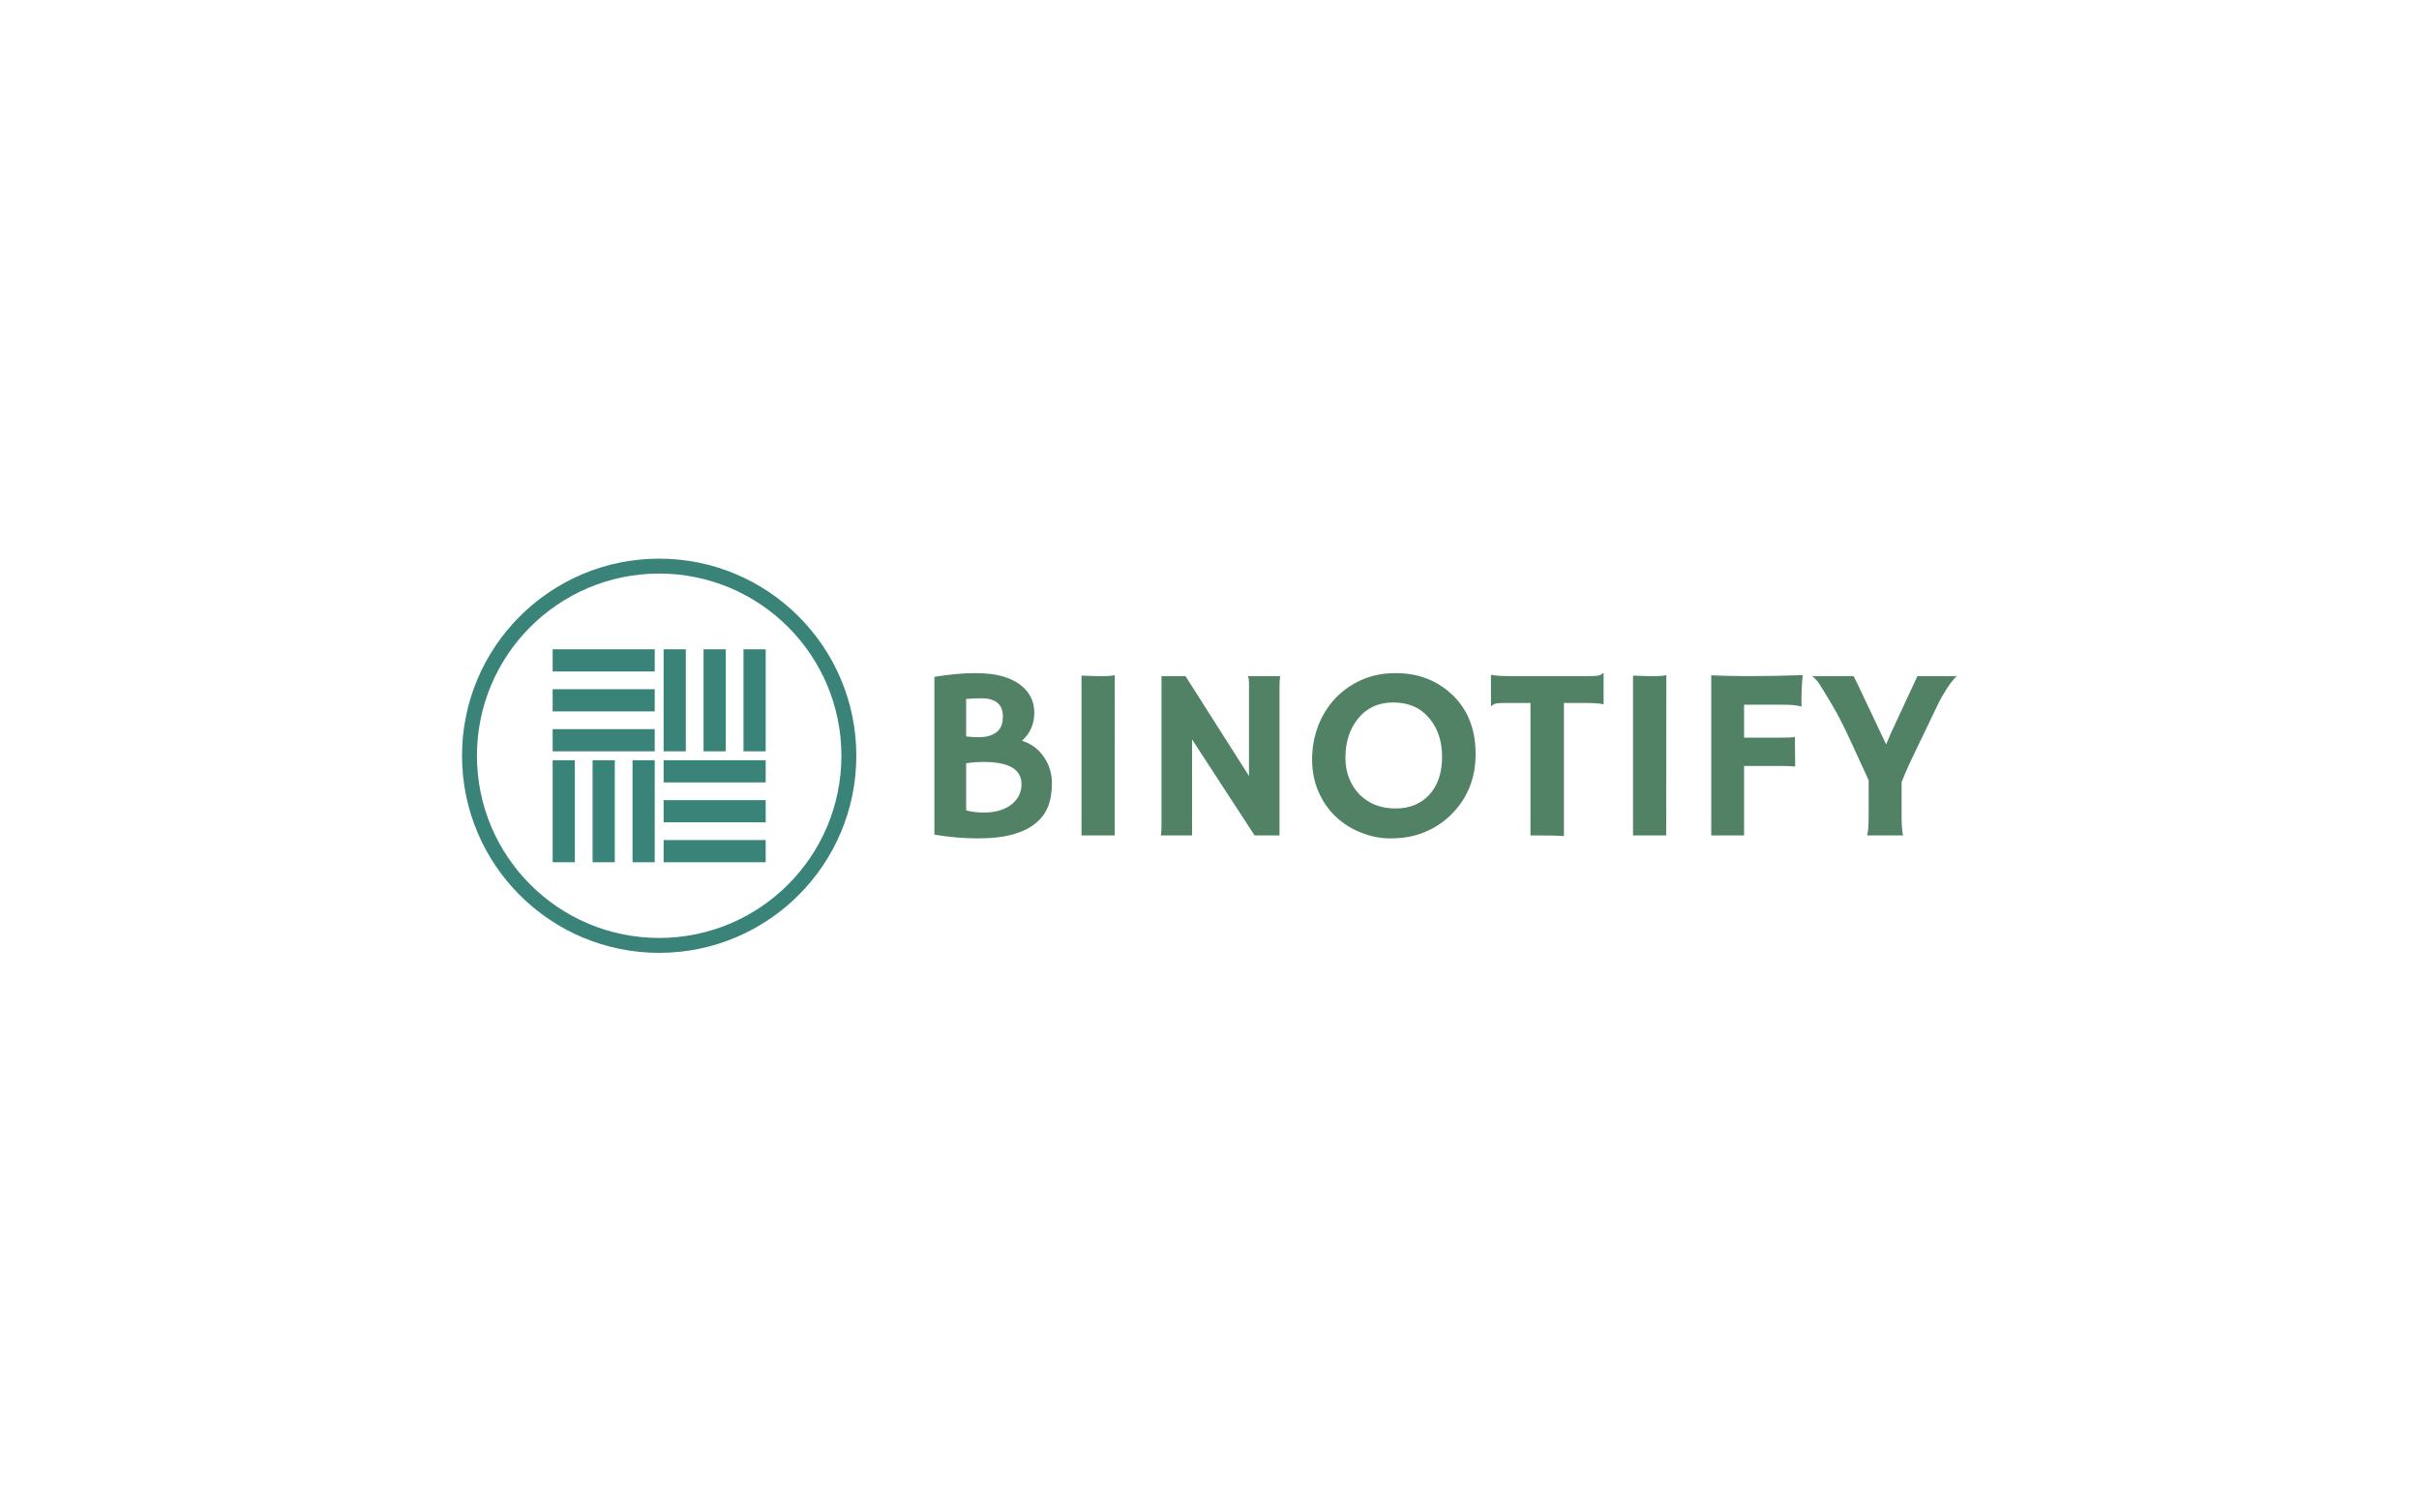
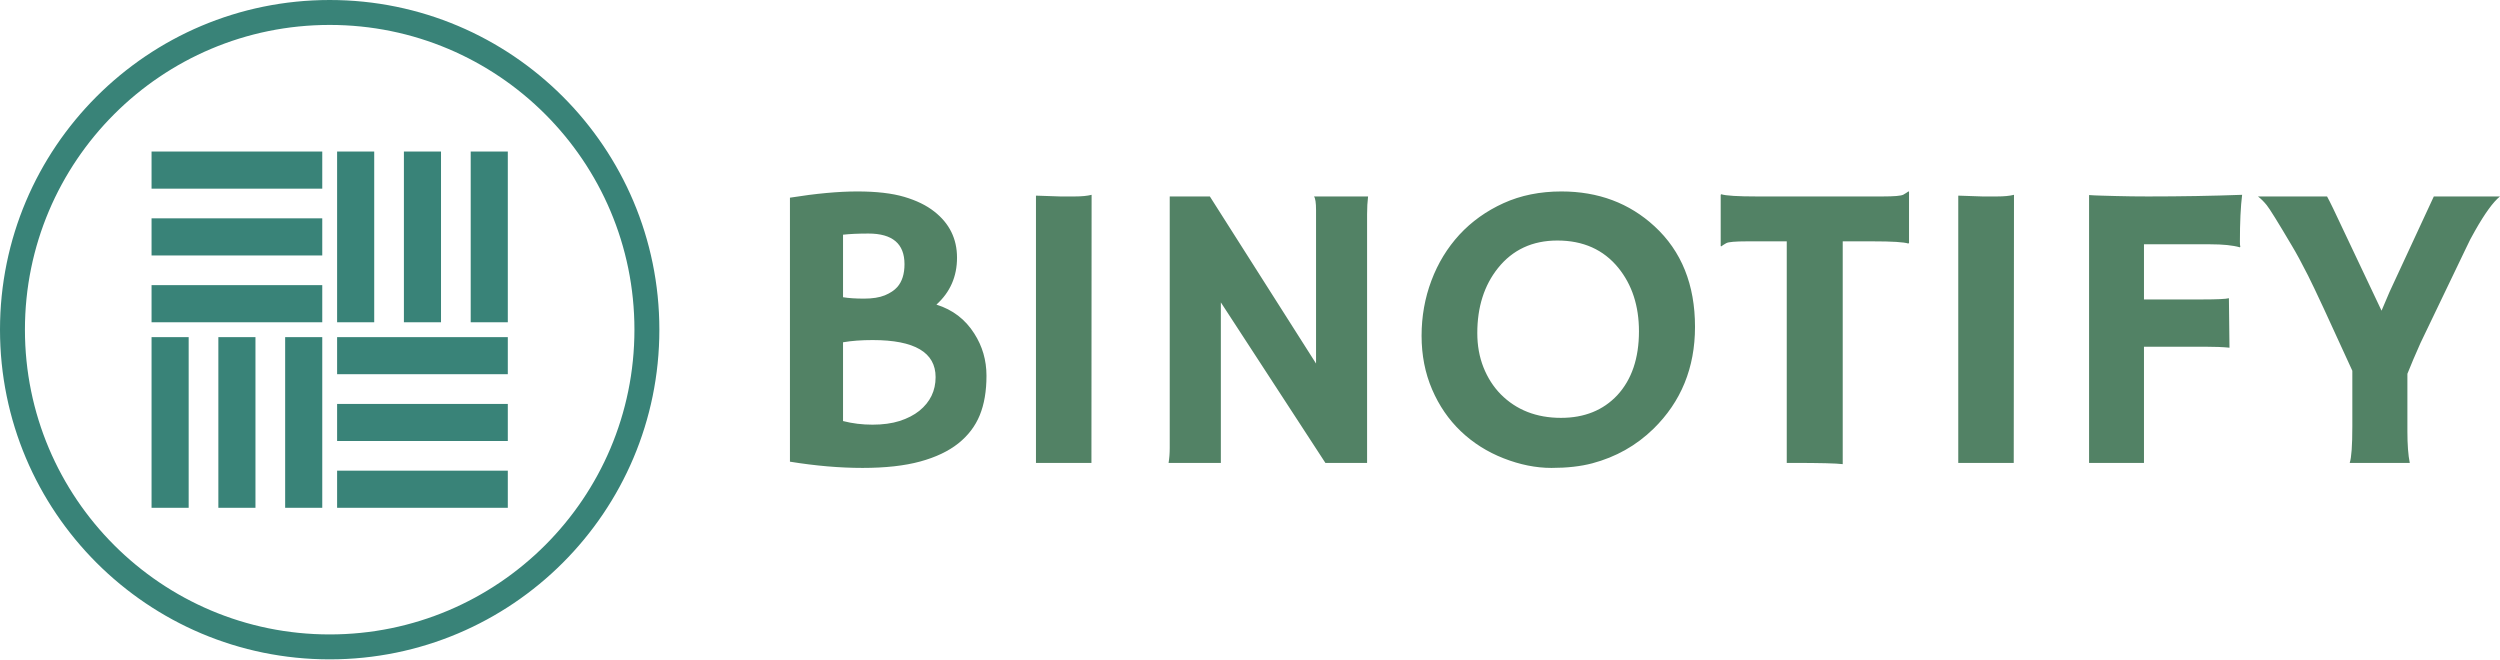
- <svg xmlns="http://www.w3.org/2000/svg" viewBox="0 0 640 400">
-   <g id="tight-bounds" transform="matrix(1,0,0,1,122.24,147.8416)">
-     <svg viewBox="0 0 395.52 104.317" height="104.317" width="395.52">
-       <g>
-         <svg viewBox="0 0 578.212 152.501" height="104.317" width="395.52">
-           <g transform="matrix(1,0,0,1,182.6919,44.27902)">
-             <svg viewBox="0 0 395.52 63.943" height="63.943" width="395.52">
-               <g>
-                 <svg viewBox="0 0 395.52 63.943" height="63.943" width="395.52">
-                   <g>
-                     <svg viewBox="0 0 395.52 63.943" height="63.943" width="395.52">
-                       <g transform="matrix(1,0,0,1,0,0)">
-                         <svg width="395.52" viewBox="4.2 -33.08 208.38 33.69" height="63.943" data-palette-color="#528265">
-                           <path d="M24.72-2.38Q22.92-0.95 20.07-0.17 17.21 0.61 13.05 0.61 8.89 0.61 4.2-0.15L4.2-0.15 4.2-32.32Q8.94-33.08 12.41-33.08 15.89-33.08 18.13-32.42 20.36-31.76 21.78-30.64L21.78-30.64Q24.56-28.47 24.56-25.01 24.56-21.56 22.05-19.29L22.05-19.29Q25.02-18.36 26.66-15.77L26.66-15.77Q28.15-13.45 28.15-10.63 28.15-7.81 27.33-5.81 26.51-3.81 24.72-2.38ZM10.67-27.81L10.67-20.19Q11.69-20.02 13.23-20.02 14.77-20.02 15.76-20.42 16.75-20.83 17.29-21.44L17.29-21.44Q18.16-22.44 18.16-24.22L18.16-24.22Q18.16-27.95 13.77-27.95L13.77-27.95Q11.91-27.95 10.67-27.81L10.67-27.81ZM14.28-14.97L14.28-14.97Q12.23-14.97 10.67-14.7L10.67-14.7 10.67-5.1Q12.38-4.66 14.26-4.66 16.14-4.66 17.57-5.11 18.99-5.57 19.97-6.35L19.97-6.35Q21.95-7.96 21.95-10.45L21.95-10.45Q21.95-14.97 14.28-14.97ZM34.18 0L34.18-32.57Q36.62-32.47 37.13-32.47L37.13-32.47 38.89-32.47Q40.18-32.47 40.96-32.67L40.96-32.67 40.94 0 34.18 0ZM56.71 0L50.34 0Q50.48-0.83 50.48-1.81L50.48-1.81 50.48-32.47 55.37-32.47 68.31-12.11 68.31-30.81Q68.31-32.15 68.06-32.47L68.06-32.47 74.65-32.47Q74.53-31.49 74.53-30.32L74.53-30.32 74.53 0 69.45 0 56.71-19.56 56.71 0ZM85.95-3.86Q83.73-5.98 82.45-8.96 81.17-11.94 81.17-15.49 81.17-19.04 82.37-22.22 83.56-25.39 85.78-27.81 88.01-30.22 91.15-31.65 94.3-33.08 98.21-33.08L98.21-33.08Q104.95-33.08 109.56-28.83L109.56-28.83Q114.49-24.29 114.49-16.58L114.49-16.58Q114.49-9.11 109.42-4.15L109.42-4.15Q106.29-1.1 101.97 0.05L101.97 0.05Q99.85 0.61 97 0.61 94.16 0.61 91.17-0.56 88.18-1.73 85.95-3.86ZM87.96-15.82L87.96-15.82Q87.96-13.55 88.71-11.65 89.47-9.74 90.81-8.37L90.81-8.37Q93.67-5.49 98.16-5.49L98.16-5.49Q102.43-5.49 105.02-8.25L105.02-8.25Q107.66-11.11 107.66-16.04L107.66-16.04Q107.66-20.68 105.14-23.78L105.14-23.78Q102.43-27.1 97.72-27.1L97.72-27.1Q93.16-27.1 90.47-23.73L90.47-23.73Q87.96-20.58 87.96-15.82ZM132.49-27L132.49 0.15Q131.31 0 126.45 0L126.45 0 125.67 0 125.67-27 120.84-27Q118.69-27 118.3-26.78 117.91-26.56 117.69-26.39L117.69-26.39 117.62-26.42 117.62-32.67 117.69-32.74Q118.5-32.47 122.04-32.47L122.04-32.47 137.34-32.47Q139.49-32.47 139.88-32.69 140.27-32.91 140.49-33.08L140.49-33.08 140.57-33.06 140.57-26.81 140.49-26.73Q139.69-27 136.15-27L136.15-27 132.49-27ZM146.57 0L146.57-32.57Q149.01-32.47 149.52-32.47L149.52-32.47 151.28-32.47Q152.58-32.47 153.36-32.67L153.36-32.67 153.33 0 146.57 0ZM179.55-20.07L179.62-14.04Q178.45-14.16 176.6-14.16L176.6-14.16 169.2-14.16 169.2 0 162.51 0 162.51-32.64Q163.17-32.59 164.02-32.57L164.02-32.57 165.83-32.52Q167.69-32.47 169.69-32.47L169.69-32.47Q175.69-32.47 181.16-32.67L181.16-32.67Q180.89-30.52 180.89-26.93L180.89-26.93Q180.89-26.54 180.94-26.34L180.94-26.34 180.89-26.27Q179.6-26.64 177.28-26.64L177.28-26.64 169.2-26.64 169.2-19.92 176.33-19.92Q179.01-19.92 179.55-20.07L179.55-20.07ZM201.59 0L194.27 0Q194.59-0.95 194.59-4.44L194.59-4.44 194.59-11.23Q190.36-20.53 189.19-22.84 188.02-25.15 187.21-26.49L187.21-26.49Q184.67-30.79 184.15-31.42 183.63-32.06 183.09-32.47L183.09-32.47 191.51-32.47Q191.78-31.98 192.24-31.03L192.24-31.03 198.15-18.55Q198.57-19.58 199.13-20.85L199.13-20.85Q204.45-32.3 204.52-32.47L204.52-32.47 212.58-32.47Q211.34-31.47 209.53-28.27L209.53-28.27Q208.97-27.32 208.41-26.1L208.41-26.1 202.89-14.6Q201.96-12.52 201.3-10.86L201.3-10.86 201.3-3.86Q201.3-1.42 201.59 0L201.59 0Z" opacity="1" transform="matrix(1,0,0,1,0,0)" fill="#528265" class="undefined-text-0" data-fill-palette-color="primary" id="text-0" />
-                         </svg>
+ <svg xmlns="http://www.w3.org/2000/svg" viewBox="0 0 635.691 167.661" version="1.1" id="svg86" width="635.691" height="167.661">
+   <g id="tight-bounds" transform="translate(119.7293,40.31818)">
+     <g transform="matrix(1.099409,0,0,1.099409,81.12376,8.362564)" id="g17">
+       <svg viewBox="0 0 395.52 63.943" height="63.943" width="395.52" version="1.1" id="svg15">
+         <g id="g13">
+           <svg viewBox="0 0 395.52 63.943" height="63.943" width="395.52" version="1.1" id="svg11">
+             <g id="g9">
+               <svg viewBox="0 0 395.52 63.943" height="63.943" width="395.52" version="1.1" id="svg7">
+                 <g id="g5">
+                   <svg width="395.52" viewBox="4.2 -33.08 208.38 33.69" height="63.943" data-palette-color="#528265" version="1.1" id="svg3">
+                     <path d="m 24.72,-2.38 q -1.8,1.43 -4.65,2.21 -2.86,0.78 -7.02,0.78 -4.16,0 -8.85,-0.76 v 0 -32.17 q 4.74,-0.76 8.21,-0.76 3.48,0 5.72,0.66 2.23,0.66 3.65,1.78 v 0 q 2.78,2.17 2.78,5.63 0,3.45 -2.51,5.72 v 0 q 2.97,0.93 4.61,3.52 v 0 q 1.49,2.32 1.49,5.14 0,2.82 -0.82,4.82 -0.82,2 -2.61,3.43 z M 10.67,-27.81 v 7.62 q 1.02,0.17 2.56,0.17 1.54,0 2.53,-0.4 0.99,-0.41 1.53,-1.02 v 0 q 0.87,-1 0.87,-2.78 v 0 q 0,-3.73 -4.39,-3.73 v 0 q -1.86,0 -3.1,0.14 z m 3.61,12.84 v 0 q -2.05,0 -3.61,0.27 v 0 9.6 q 1.71,0.44 3.59,0.44 1.88,0 3.31,-0.45 1.42,-0.46 2.4,-1.24 v 0 q 1.98,-1.61 1.98,-4.1 v 0 q 0,-4.52 -7.67,-4.52 z M 34.18,0 v -32.57 q 2.44,0.1 2.95,0.1 v 0 h 1.76 q 1.29,0 2.07,-0.2 v 0 L 40.94,0 Z m 22.53,0 h -6.37 q 0.14,-0.83 0.14,-1.81 v 0 -30.66 h 4.89 l 12.94,20.36 v -18.7 q 0,-1.34 -0.25,-1.66 v 0 h 6.59 q -0.12,0.98 -0.12,2.15 v 0 V 0 H 69.45 L 56.71,-19.56 Z m 29.24,-3.86 q -2.22,-2.12 -3.5,-5.1 -1.28,-2.98 -1.28,-6.53 0,-3.55 1.2,-6.73 1.19,-3.17 3.41,-5.59 2.23,-2.41 5.37,-3.84 3.15,-1.43 7.06,-1.43 v 0 q 6.74,0 11.35,4.25 v 0 q 4.93,4.54 4.93,12.25 v 0 q 0,7.47 -5.07,12.43 v 0 q -3.13,3.05 -7.45,4.2 v 0 Q 99.85,0.61 97,0.61 q -2.84,0 -5.83,-1.17 -2.99,-1.17 -5.22,-3.3 z m 2.01,-11.96 v 0 q 0,2.27 0.75,4.17 0.76,1.91 2.1,3.28 v 0 q 2.86,2.88 7.35,2.88 v 0 q 4.27,0 6.86,-2.76 v 0 q 2.64,-2.86 2.64,-7.79 v 0 q 0,-4.64 -2.52,-7.74 v 0 q -2.71,-3.32 -7.42,-3.32 v 0 q -4.56,0 -7.25,3.37 v 0 q -2.51,3.15 -2.51,7.91 z M 132.49,-27 V 0.15 Q 131.31,0 126.45,0 v 0 h -0.78 v -27 h -4.83 q -2.15,0 -2.54,0.22 -0.39,0.22 -0.61,0.39 v 0 l -0.07,-0.03 v -6.25 l 0.07,-0.07 q 0.81,0.27 4.35,0.27 v 0 h 15.3 q 2.15,0 2.54,-0.22 0.39,-0.22 0.61,-0.39 v 0 l 0.08,0.02 v 6.25 l -0.08,0.08 Q 139.69,-27 136.15,-27 v 0 z m 14.08,27 v -32.57 q 2.44,0.1 2.95,0.1 v 0 h 1.76 q 1.3,0 2.08,-0.2 v 0 L 153.33,0 Z m 32.98,-20.07 0.07,6.03 q -1.17,-0.12 -3.02,-0.12 v 0 h -7.4 V 0 h -6.69 v -32.64 q 0.66,0.05 1.51,0.07 v 0 l 1.81,0.05 q 1.86,0.05 3.86,0.05 v 0 q 6,0 11.47,-0.2 v 0 q -0.27,2.15 -0.27,5.74 v 0 q 0,0.39 0.05,0.59 v 0 l -0.05,0.07 q -1.29,-0.37 -3.61,-0.37 v 0 h -8.08 v 6.72 h 7.13 q 2.68,0 3.22,-0.15 z M 201.59,0 h -7.32 q 0.32,-0.95 0.32,-4.44 v 0 -6.79 q -4.23,-9.3 -5.4,-11.61 -1.17,-2.31 -1.98,-3.65 v 0 q -2.54,-4.3 -3.06,-4.93 -0.52,-0.64 -1.06,-1.05 v 0 h 8.42 q 0.27,0.49 0.73,1.44 v 0 l 5.91,12.48 q 0.42,-1.03 0.98,-2.3 v 0 q 5.32,-11.45 5.39,-11.62 v 0 h 8.06 q -1.24,1 -3.05,4.2 v 0 q -0.56,0.95 -1.12,2.17 v 0 l -5.52,11.5 q -0.93,2.08 -1.59,3.74 v 0 7 q 0,2.44 0.29,3.86 z" opacity="1" fill="#528265" class="undefined-text-0" data-fill-palette-color="primary" id="text-0" />
+                   </svg>
+                 </g>
+               </svg>
+             </g>
+           </svg>
+         </g>
+       </svg>
+     </g>
+     <g id="g73" transform="matrix(1.099409,0,0,1.099409,-119.7293,-40.31819)">
+       <svg viewBox="0 0 152.501 152.501" height="152.501" width="152.501" version="1.1" id="svg71">
+         <g id="g21">
+           <svg version="1.1" id="svg19" width="100%" height="100%" />
+         </g>
+         <g id="icon-0">
+           <svg viewBox="0 0 152.501 152.501" height="152.501" width="152.501" version="1.1" id="svg68">
+             <g id="g25">
+               <path d="M 0,76.251 C 0,34.139 34.139,0 76.251,0 c 42.112,0 76.251,34.139 76.25,76.251 0,42.112 -34.139,76.251 -76.25,76.25 C 34.139,152.501 0,118.362 0,76.251 Z m 76.251,70.484 c 38.927,0 70.484,-31.557 70.484,-70.484 0,-38.927 -31.557,-70.484 -70.484,-70.485 -38.927,0 -70.484,31.557 -70.485,70.485 0,38.927 31.557,70.484 70.485,70.484 z" data-fill-palette-color="accent" fill="#398378" stroke="transparent" id="path23" />
+             </g>
+             <g transform="translate(35.05271,35.05271)" id="g66">
+               <svg viewBox="0 0 82.396 82.396" height="82.396" width="82.396" version="1.1" id="svg64">
+                 <g id="g62">
+                   <svg version="1.0" x="0" y="0" viewBox="1 1 48 48" enable-background="new 0 0 50 50" xml:space="preserve" height="82.396" width="82.396" class="icon-x-0" data-fill-palette-color="accent" id="x-0">
+                     <g fill="#398378" data-fill-palette-color="accent" id="g59">
+                       <g fill="#398378" data-fill-palette-color="accent" id="g33">
+                         <rect x="1" y="1" fill="#398378" width="23" height="5" data-fill-palette-color="accent" id="rect27" />
+                         <rect x="1" y="10" fill="#398378" width="23" height="5" data-fill-palette-color="accent" id="rect29" />
+                         <rect x="1" y="19" fill="#398378" width="23" height="5" data-fill-palette-color="accent" id="rect31" />
                      </g>
-                     </svg>
-                   </g>
-                 </svg>
-               </g>
-             </svg>
-           </g>
-           <g>
-             <svg viewBox="0 0 152.501 152.501" height="152.501" width="152.501">
-               <g>
-                 <svg />
-               </g>
-               <g id="icon-0">
-                 <svg viewBox="0 0 152.501 152.501" height="152.501" width="152.501">
-                   <g>
-                     <path d="M0 76.251c0-42.112 34.139-76.251 76.251-76.251 42.112 0 76.251 34.139 76.25 76.251 0 42.112-34.139 76.251-76.25 76.25-42.112 0-76.251-34.139-76.251-76.25zM76.251 146.735c38.927 0 70.484-31.557 70.484-70.484 0-38.927-31.557-70.484-70.484-70.485-38.927 0-70.484 31.557-70.485 70.485 0 38.927 31.557 70.484 70.485 70.484z" data-fill-palette-color="accent" fill="#398378" stroke="transparent" />
-                   </g>
-                   <g transform="matrix(1,0,0,1,35.05271,35.05271)">
-                     <svg viewBox="0 0 82.396 82.396" height="82.396" width="82.396">
-                       <g>
-                         <svg version="1.0" x="0" y="0" viewBox="1 1 48 48" enable-background="new 0 0 50 50" xml:space="preserve" height="82.396" width="82.396" class="icon-x-0" data-fill-palette-color="accent" id="x-0">
-                           <g fill="#398378" data-fill-palette-color="accent">
-                             <g fill="#398378" data-fill-palette-color="accent">
-                               <rect x="1" y="1" fill="#398378" width="23" height="5" data-fill-palette-color="accent" />
-                               <rect x="1" y="10" fill="#398378" width="23" height="5" data-fill-palette-color="accent" />
-                               <rect x="1" y="19" fill="#398378" width="23" height="5" data-fill-palette-color="accent" />
-                             </g>
-                             <g fill="#398378" data-fill-palette-color="accent">
-                               <rect x="26" y="26" fill="#398378" width="23" height="5" data-fill-palette-color="accent" />
-                               <rect x="26" y="35" fill="#398378" width="23" height="5" data-fill-palette-color="accent" />
-                               <rect x="26" y="44" fill="#398378" width="23" height="5" data-fill-palette-color="accent" />
-                             </g>
-                             <g fill="#398378" data-fill-palette-color="accent">
-                               <rect x="19" y="26" fill="#398378" width="5" height="23" data-fill-palette-color="accent" />
-                               <rect x="10" y="26" fill="#398378" width="5" height="23" data-fill-palette-color="accent" />
-                               <rect x="1" y="26" fill="#398378" width="5" height="23" data-fill-palette-color="accent" />
-                             </g>
-                             <g fill="#398378" data-fill-palette-color="accent">
-                               <rect x="44" y="1" fill="#398378" width="5" height="23" data-fill-palette-color="accent" />
-                               <rect x="35" y="1" fill="#398378" width="5" height="23" data-fill-palette-color="accent" />
-                               <rect x="26" y="1" fill="#398378" width="5" height="23" data-fill-palette-color="accent" />
-                             </g>
-                           </g>
-                         </svg>
+                       <g fill="#398378" data-fill-palette-color="accent" id="g41">
+                         <rect x="26" y="26" fill="#398378" width="23" height="5" data-fill-palette-color="accent" id="rect35" />
+                         <rect x="26" y="35" fill="#398378" width="23" height="5" data-fill-palette-color="accent" id="rect37" />
+                         <rect x="26" y="44" fill="#398378" width="23" height="5" data-fill-palette-color="accent" id="rect39" />
                      </g>
-                     </svg>
-                   </g>
-                 </svg>
-               </g>
-             </svg>
-           </g>
-         </svg>
-       </g>
-     </svg>
-     <rect width="395.52" height="104.317" fill="none" stroke="none" visibility="hidden" />
+                       <g fill="#398378" data-fill-palette-color="accent" id="g49">
+                         <rect x="19" y="26" fill="#398378" width="5" height="23" data-fill-palette-color="accent" id="rect43" />
+                         <rect x="10" y="26" fill="#398378" width="5" height="23" data-fill-palette-color="accent" id="rect45" />
+                         <rect x="1" y="26" fill="#398378" width="5" height="23" data-fill-palette-color="accent" id="rect47" />
+                       </g>
+                       <g fill="#398378" data-fill-palette-color="accent" id="g57">
+                         <rect x="44" y="1" fill="#398378" width="5" height="23" data-fill-palette-color="accent" id="rect51" />
+                         <rect x="35" y="1" fill="#398378" width="5" height="23" data-fill-palette-color="accent" id="rect53" />
+                         <rect x="26" y="1" fill="#398378" width="5" height="23" data-fill-palette-color="accent" id="rect55" />
+                       </g>
+                     </g>
+                   </svg>
+                 </g>
+               </svg>
+             </g>
+           </svg>
+         </g>
+       </svg>
+     </g>
+     <rect width="635.691" height="167.661" fill="none" stroke="none" visibility="hidden" id="rect81" x="-119.729" y="-40.318" style="stroke-width:1.607" />
  </g>
-   <defs />
+   <defs id="defs84" />
</svg>
